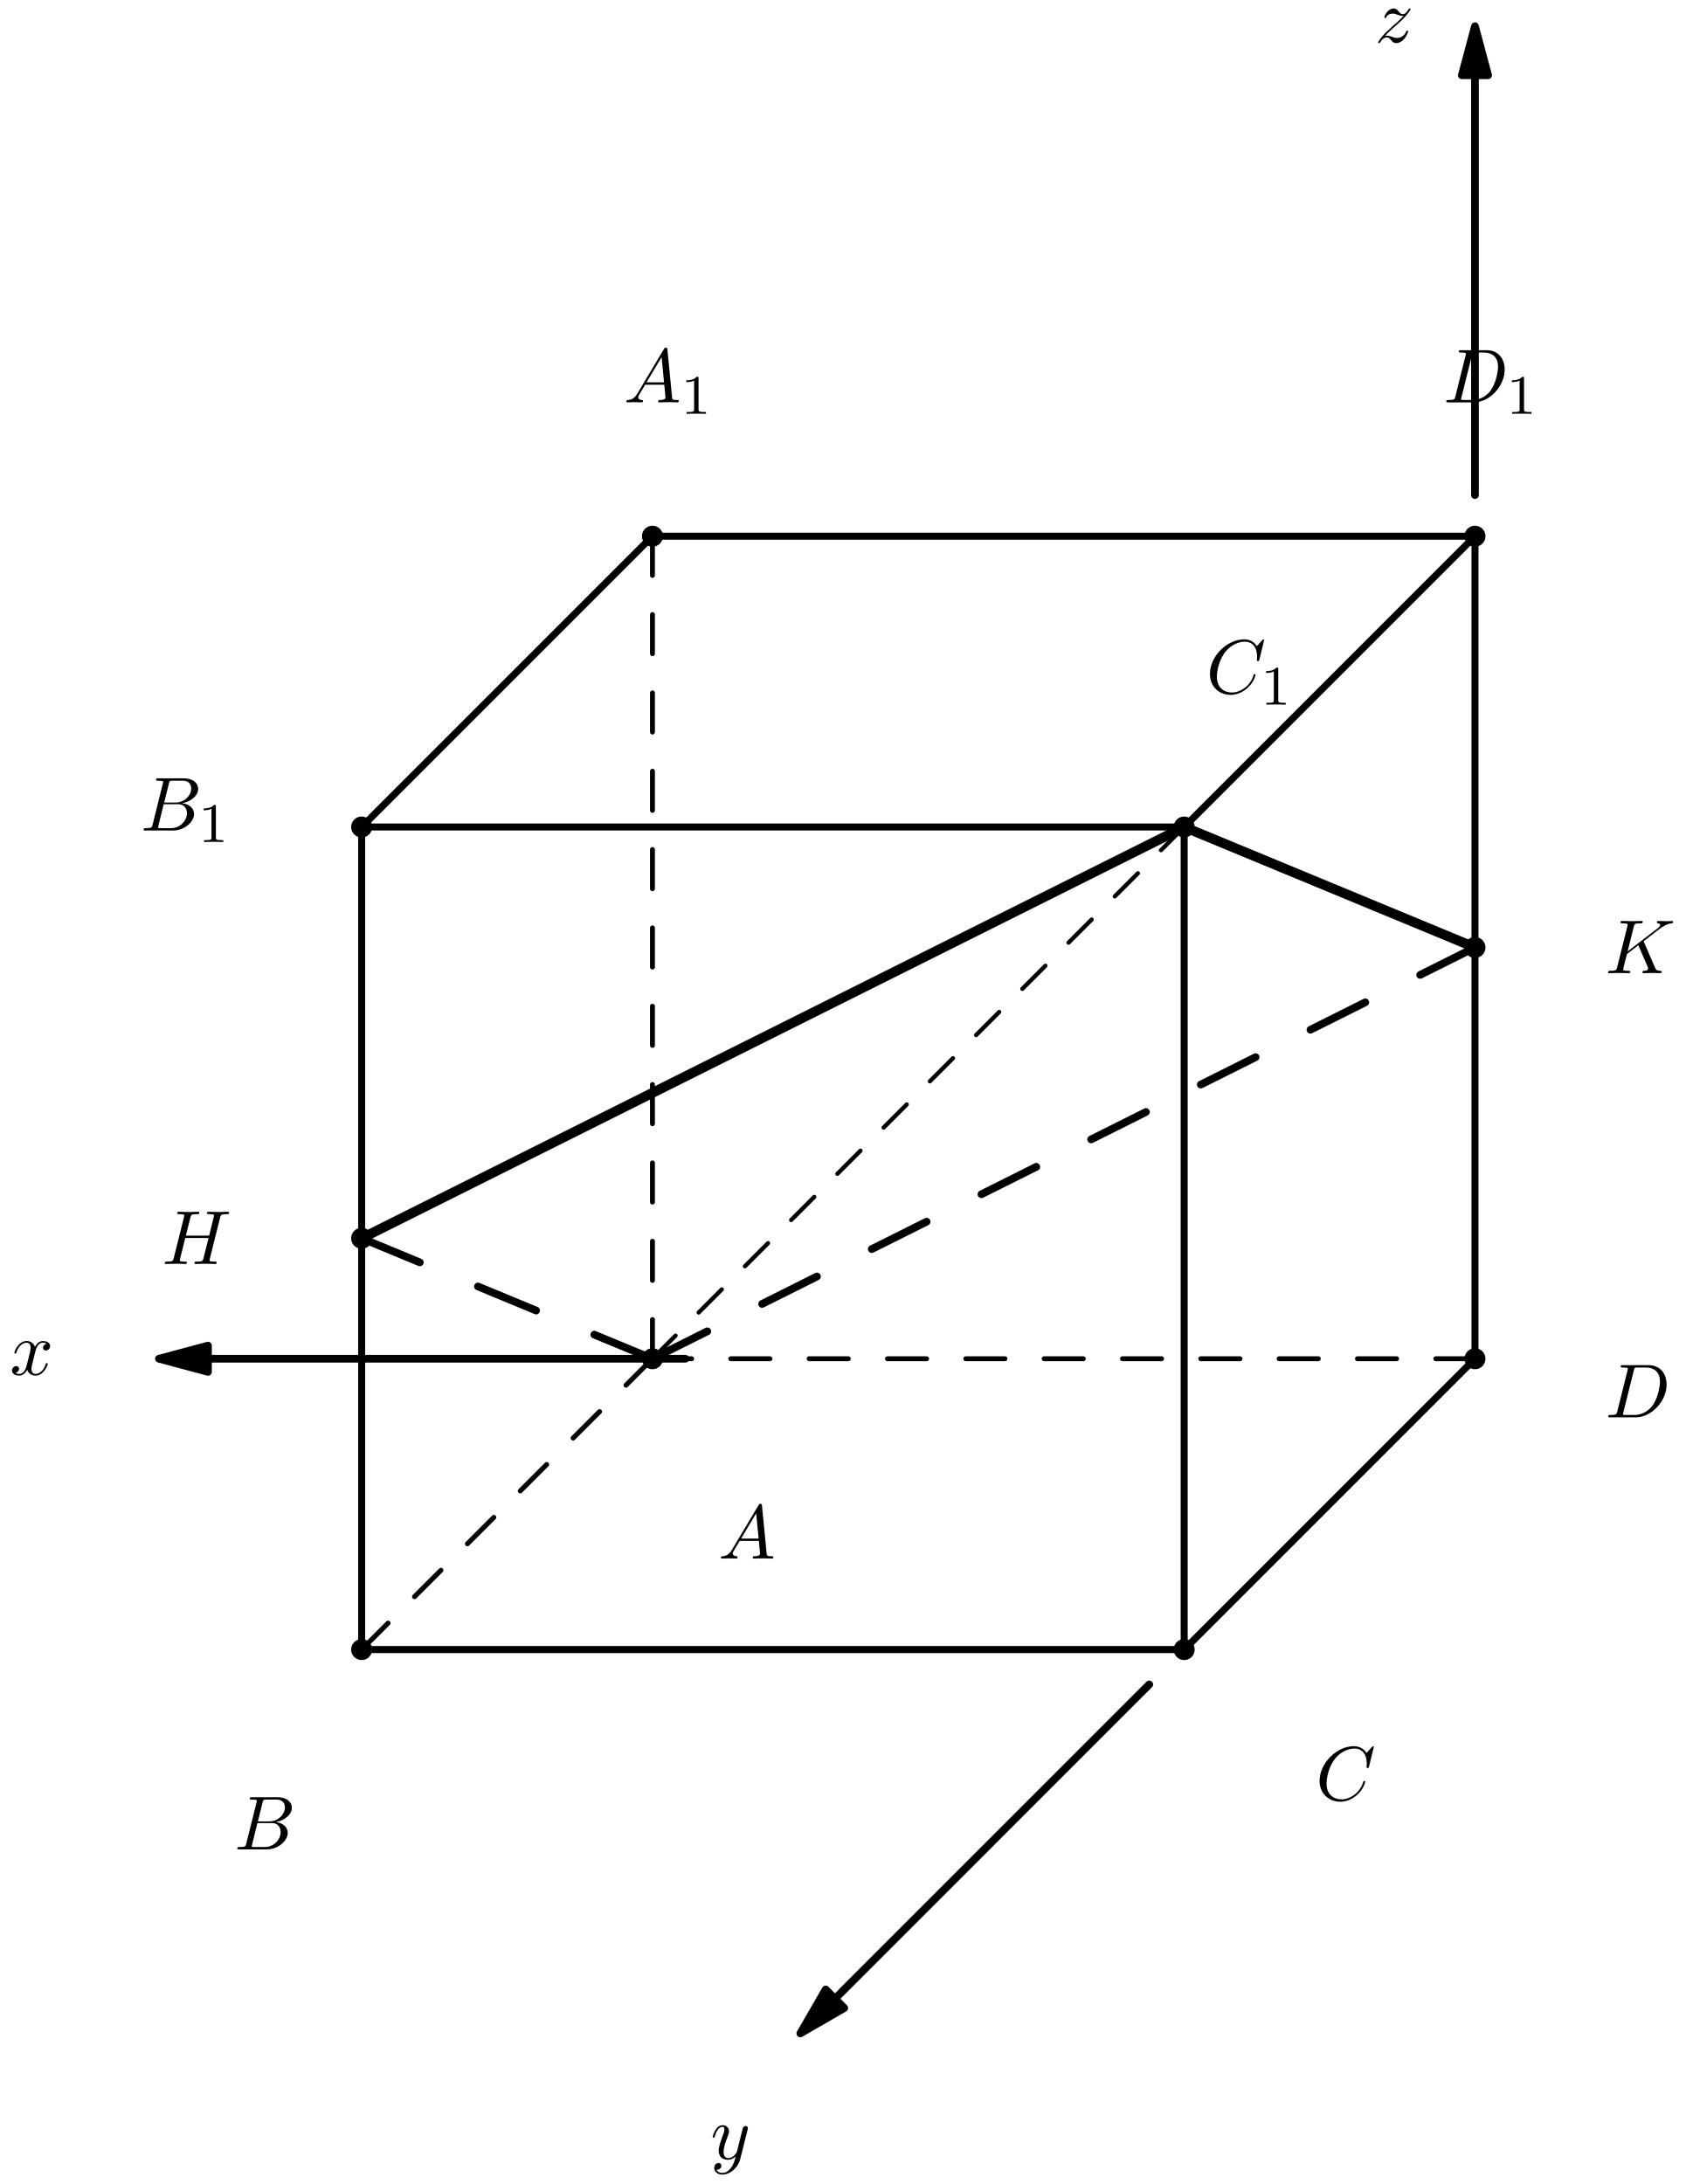
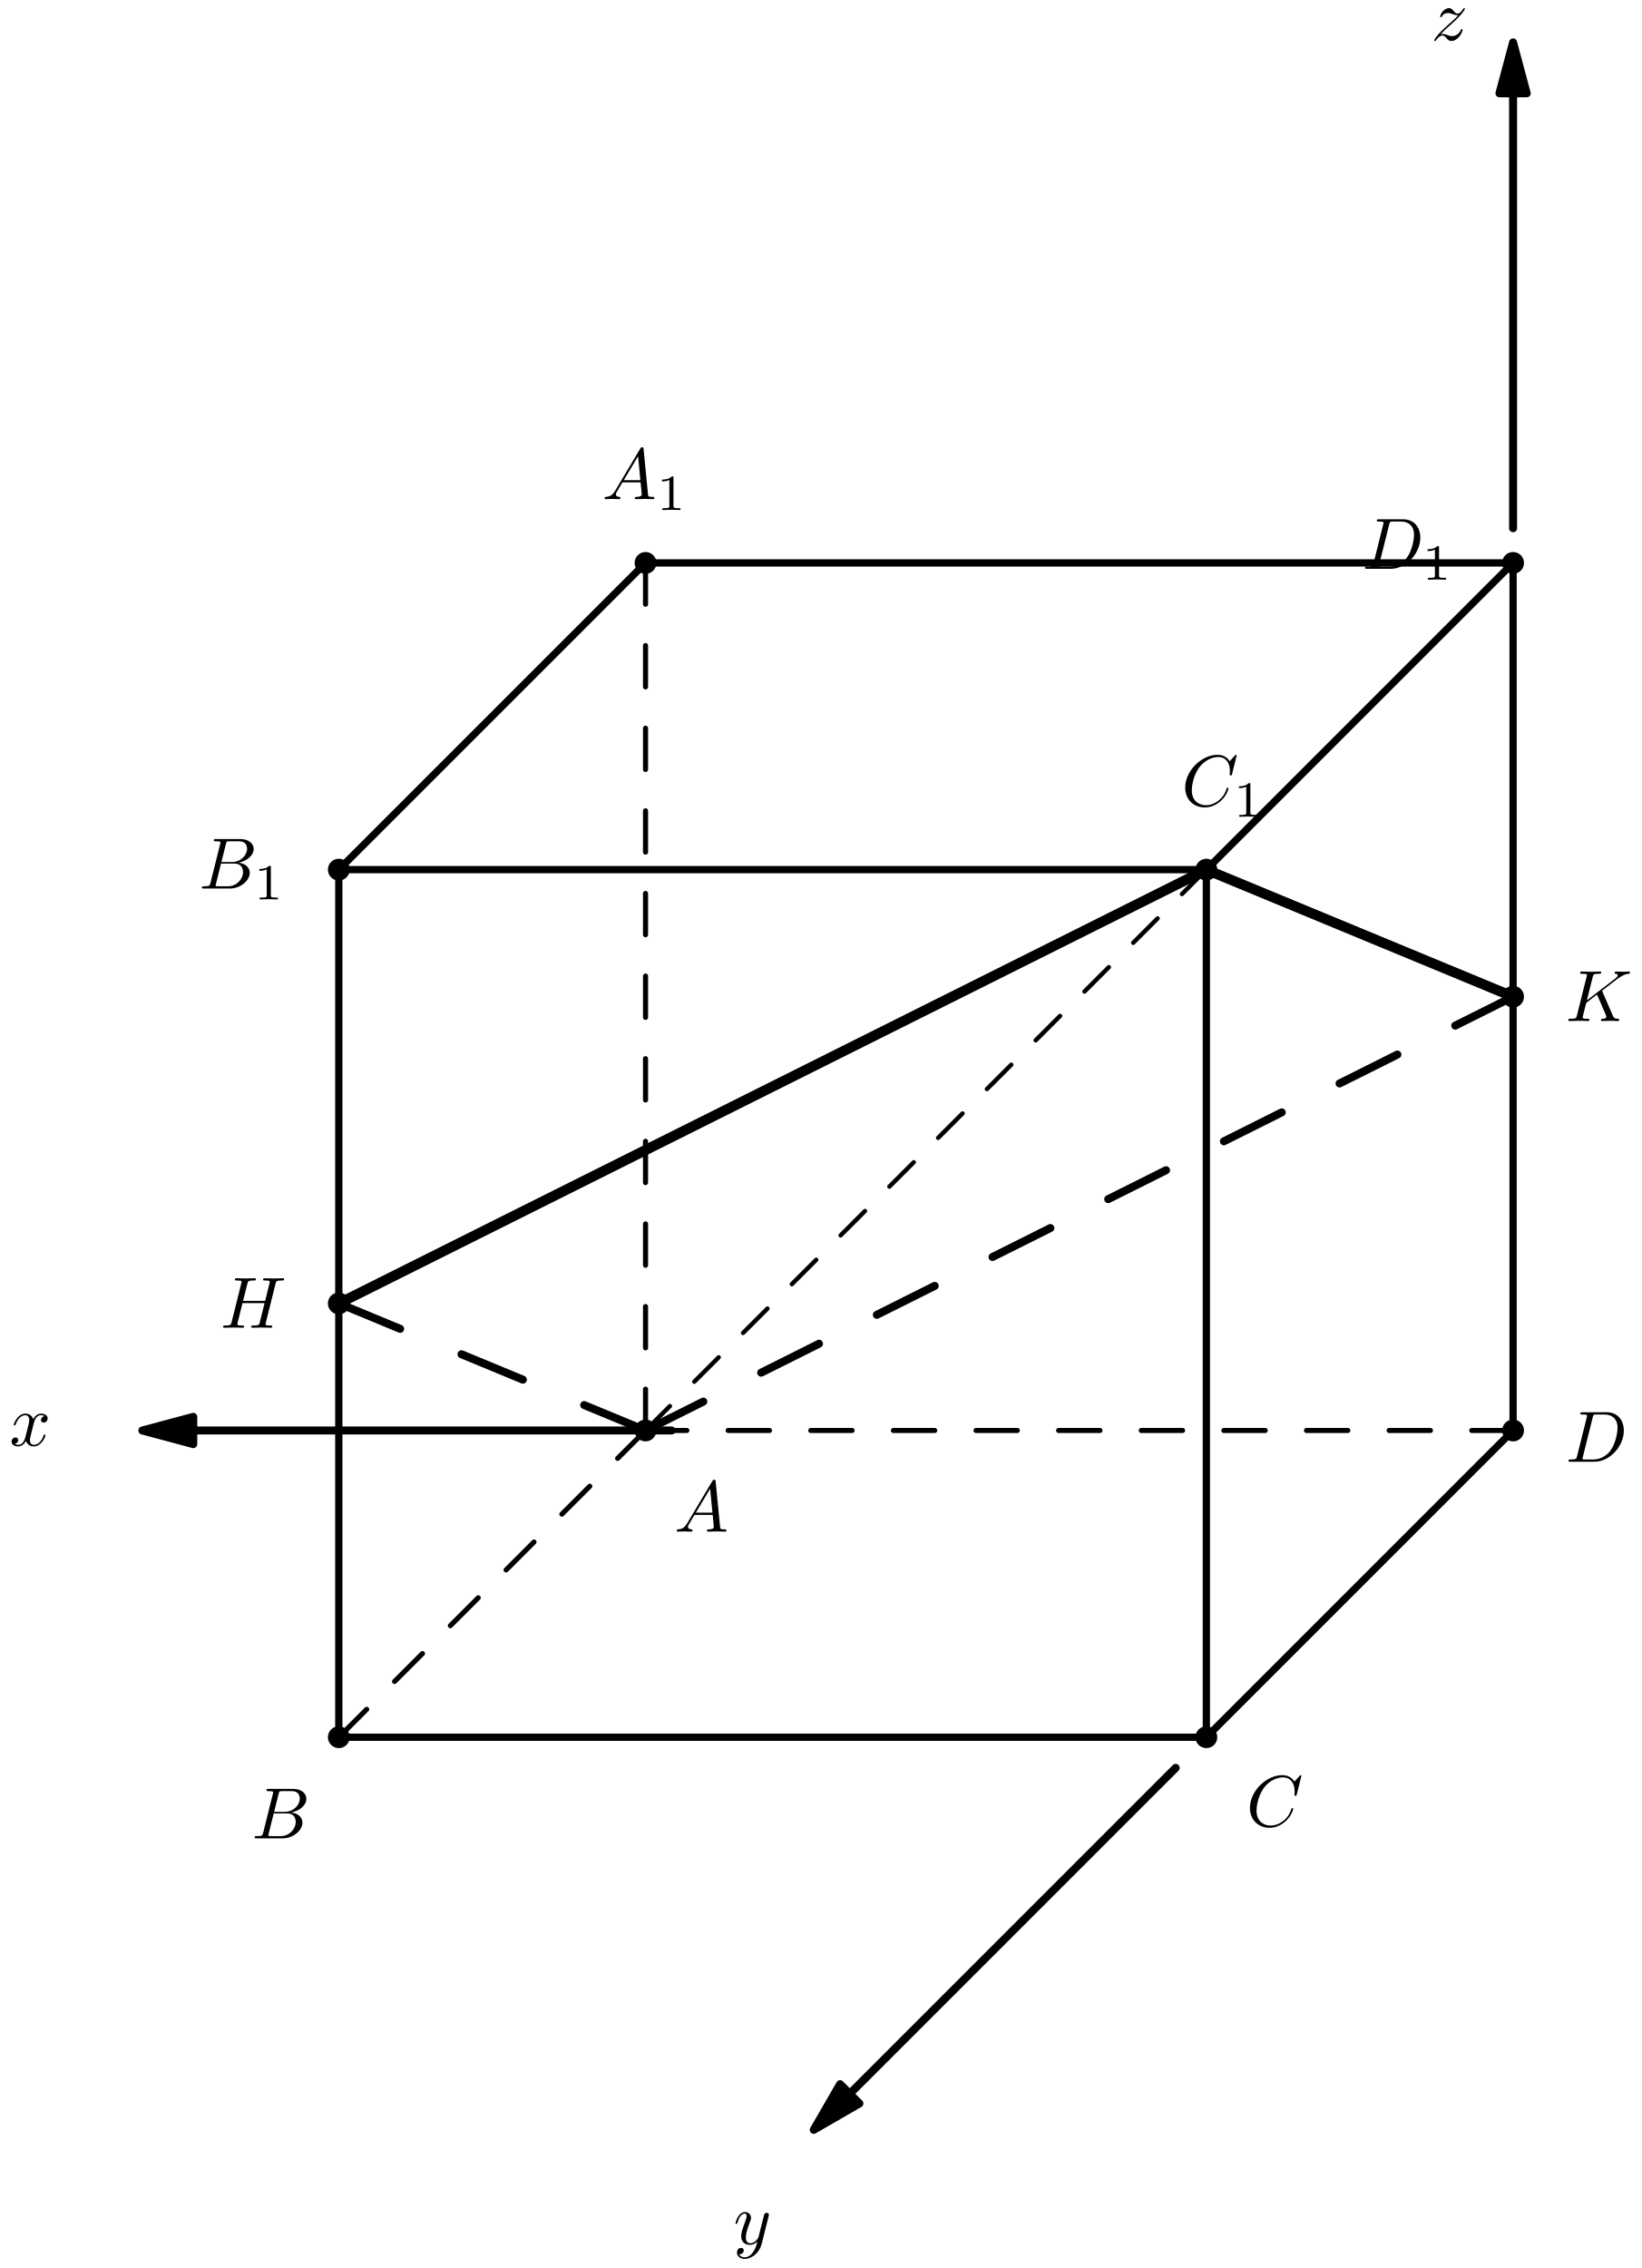
- <svg xmlns="http://www.w3.org/2000/svg" xmlns:xlink="http://www.w3.org/1999/xlink" version="1.1" width="240.615pt" height="311.811pt" viewBox="108.044 289.366 240.615 311.811">
+ <svg xmlns="http://www.w3.org/2000/svg" xmlns:xlink="http://www.w3.org/1999/xlink" version="1.1" width="225.711pt" height="311.811pt" viewBox="102.991 292.695 225.711 311.811">
  <defs>
-     <path id="g0-65" d="M1.953-1.255C1.516-.524 1.091-.371 .611-.338C.48-.327 .382-.327 .382-.12C.382-.055 .436 0 .524 0C.818 0 1.156-.033 1.462-.033C1.822-.033 2.204 0 2.553 0C2.618 0 2.76 0 2.76-.207C2.76-.327 2.662-.338 2.585-.338C2.335-.36 2.073-.447 2.073-.72C2.073-.851 2.138-.971 2.225-1.124L3.055-2.52H5.793C5.815-2.291 5.967-.807 5.967-.698C5.967-.371 5.4-.338 5.182-.338C5.029-.338 4.92-.338 4.92-.12C4.92 0 5.051 0 5.073 0C5.52 0 5.989-.033 6.436-.033C6.709-.033 7.396 0 7.669 0C7.735 0 7.865 0 7.865-.218C7.865-.338 7.756-.338 7.615-.338C6.938-.338 6.938-.415 6.905-.731L6.24-7.549C6.218-7.767 6.218-7.811 6.033-7.811C5.858-7.811 5.815-7.735 5.749-7.625L1.953-1.255ZM3.262-2.858L5.411-6.458L5.76-2.858H3.262Z" />
-     <path id="g0-66" d="M1.745-.851C1.636-.425 1.615-.338 .753-.338C.567-.338 .458-.338 .458-.12C.458 0 .556 0 .753 0H4.647C6.371 0 7.658-1.287 7.658-2.356C7.658-3.142 7.025-3.775 5.967-3.895C7.102-4.102 8.247-4.909 8.247-5.945C8.247-6.753 7.527-7.451 6.218-7.451H2.553C2.345-7.451 2.236-7.451 2.236-7.233C2.236-7.113 2.335-7.113 2.542-7.113C2.564-7.113 2.771-7.113 2.956-7.091C3.153-7.069 3.251-7.058 3.251-6.916C3.251-6.873 3.24-6.84 3.207-6.709L1.745-.851ZM3.393-3.993L4.069-6.698C4.167-7.08 4.189-7.113 4.658-7.113H6.065C7.025-7.113 7.255-6.469 7.255-5.989C7.255-5.029 6.316-3.993 4.985-3.993H3.393ZM2.902-.338C2.749-.338 2.727-.338 2.662-.349C2.553-.36 2.52-.371 2.52-.458C2.52-.491 2.52-.513 2.575-.709L3.327-3.753H5.389C6.436-3.753 6.644-2.945 6.644-2.476C6.644-1.396 5.673-.338 4.385-.338H2.902Z" />
-     <path id="g0-67" d="M8.291-7.582C8.291-7.615 8.269-7.691 8.171-7.691C8.138-7.691 8.127-7.68 8.007-7.56L7.244-6.72C7.145-6.873 6.644-7.691 5.433-7.691C3-7.691 .545-5.28 .545-2.749C.545-.949 1.833 .24 3.502 .24C4.451 .24 5.28-.196 5.858-.698C6.873-1.593 7.058-2.585 7.058-2.618C7.058-2.727 6.949-2.727 6.927-2.727C6.862-2.727 6.807-2.705 6.785-2.618C6.687-2.302 6.436-1.527 5.684-.895C4.931-.284 4.244-.098 3.676-.098C2.695-.098 1.538-.665 1.538-2.367C1.538-2.989 1.767-4.756 2.858-6.033C3.524-6.807 4.549-7.353 5.52-7.353C6.633-7.353 7.276-6.513 7.276-5.247C7.276-4.811 7.244-4.8 7.244-4.691S7.364-4.582 7.407-4.582C7.549-4.582 7.549-4.604 7.604-4.8L8.291-7.582Z" />
-     <path id="g0-68" d="M1.735-.851C1.625-.425 1.604-.338 .742-.338C.556-.338 .436-.338 .436-.131C.436 0 .535 0 .742 0H4.353C6.622 0 8.771-2.302 8.771-4.691C8.771-6.229 7.844-7.451 6.207-7.451H2.542C2.335-7.451 2.215-7.451 2.215-7.244C2.215-7.113 2.313-7.113 2.531-7.113C2.673-7.113 2.869-7.102 3-7.091C3.175-7.069 3.24-7.036 3.24-6.916C3.24-6.873 3.229-6.84 3.196-6.709L1.735-.851ZM4.091-6.698C4.189-7.08 4.211-7.113 4.68-7.113H5.847C6.916-7.113 7.822-6.535 7.822-5.095C7.822-4.56 7.604-2.771 6.676-1.571C6.36-1.167 5.498-.338 4.156-.338H2.924C2.771-.338 2.749-.338 2.684-.349C2.575-.36 2.542-.371 2.542-.458C2.542-.491 2.542-.513 2.596-.709L4.091-6.698Z" />
-     <path id="g0-72" d="M8.324-6.611C8.422-7.004 8.444-7.113 9.24-7.113C9.524-7.113 9.611-7.113 9.611-7.331C9.611-7.451 9.491-7.451 9.458-7.451C9.153-7.451 8.367-7.418 8.062-7.418C7.745-7.418 6.971-7.451 6.655-7.451C6.567-7.451 6.447-7.451 6.447-7.233C6.447-7.113 6.545-7.113 6.753-7.113C6.775-7.113 6.982-7.113 7.167-7.091C7.364-7.069 7.462-7.058 7.462-6.916C7.462-6.873 7.451-6.851 7.418-6.709L6.764-4.047H3.436L4.08-6.611C4.178-7.004 4.211-7.113 4.996-7.113C5.28-7.113 5.367-7.113 5.367-7.331C5.367-7.451 5.247-7.451 5.215-7.451C4.909-7.451 4.124-7.418 3.818-7.418C3.502-7.418 2.727-7.451 2.411-7.451C2.324-7.451 2.204-7.451 2.204-7.233C2.204-7.113 2.302-7.113 2.509-7.113C2.531-7.113 2.738-7.113 2.924-7.091C3.12-7.069 3.218-7.058 3.218-6.916C3.218-6.873 3.207-6.84 3.175-6.709L1.713-.851C1.604-.425 1.582-.338 .72-.338C.524-.338 .425-.338 .425-.12C.425 0 .556 0 .578 0C.884 0 1.658-.033 1.964-.033C2.193-.033 2.433-.022 2.662-.022C2.902-.022 3.142 0 3.371 0C3.458 0 3.589 0 3.589-.218C3.589-.338 3.491-.338 3.284-.338C2.88-.338 2.575-.338 2.575-.535C2.575-.6 2.596-.655 2.607-.72L3.349-3.709H6.676C6.218-1.898 5.967-.862 5.924-.698C5.815-.349 5.607-.338 4.931-.338C4.767-.338 4.669-.338 4.669-.12C4.669 0 4.8 0 4.822 0C5.127 0 5.902-.033 6.207-.033C6.436-.033 6.676-.022 6.905-.022C7.145-.022 7.385 0 7.615 0C7.702 0 7.833 0 7.833-.218C7.833-.338 7.735-.338 7.527-.338C7.124-.338 6.818-.338 6.818-.535C6.818-.6 6.84-.655 6.851-.72L8.324-6.611Z" />
-     <path id="g0-75" d="M5.553-4.407C5.542-4.44 5.498-4.527 5.498-4.56C5.498-4.571 5.695-4.724 5.815-4.811L7.724-6.284C8.749-7.036 9.175-7.08 9.502-7.113C9.589-7.124 9.698-7.135 9.698-7.331C9.698-7.375 9.665-7.451 9.578-7.451C9.338-7.451 9.065-7.418 8.804-7.418C8.411-7.418 7.985-7.451 7.593-7.451C7.516-7.451 7.385-7.451 7.385-7.233C7.385-7.156 7.44-7.124 7.516-7.113C7.756-7.091 7.855-7.036 7.855-6.884C7.855-6.687 7.527-6.436 7.462-6.382L3.207-3.109L4.08-6.611C4.178-7.004 4.2-7.113 4.996-7.113C5.269-7.113 5.367-7.113 5.367-7.331C5.367-7.429 5.28-7.451 5.215-7.451C4.909-7.451 4.124-7.418 3.818-7.418C3.502-7.418 2.727-7.451 2.411-7.451C2.335-7.451 2.193-7.451 2.193-7.244C2.193-7.113 2.291-7.113 2.509-7.113C2.651-7.113 2.847-7.102 2.978-7.091C3.153-7.069 3.218-7.036 3.218-6.916C3.218-6.873 3.207-6.84 3.175-6.709L1.713-.851C1.604-.425 1.582-.338 .72-.338C.535-.338 .415-.338 .415-.131C.415 0 .545 0 .578 0C.884 0 1.658-.033 1.964-.033C2.193-.033 2.433-.022 2.662-.022C2.902-.022 3.142 0 3.371 0C3.447 0 3.589 0 3.589-.218C3.589-.338 3.491-.338 3.284-.338C2.88-.338 2.575-.338 2.575-.535C2.575-.611 2.64-.851 2.673-1.015C2.825-1.582 2.967-2.16 3.109-2.727L4.735-3.993L6-1.058C6.131-.764 6.131-.742 6.131-.676C6.131-.349 5.662-.338 5.564-.338C5.444-.338 5.324-.338 5.324-.12C5.324 0 5.455 0 5.476 0C5.913 0 6.371-.033 6.807-.033C7.047-.033 7.636 0 7.876 0C7.931 0 8.073 0 8.073-.218C8.073-.338 7.953-.338 7.855-.338C7.407-.349 7.265-.447 7.102-.829L5.553-4.407Z" />
-     <path id="g0-120" d="M3.644-3.295C3.709-3.578 3.96-4.582 4.724-4.582C4.778-4.582 5.04-4.582 5.269-4.44C4.964-4.385 4.745-4.113 4.745-3.851C4.745-3.676 4.865-3.469 5.16-3.469C5.4-3.469 5.749-3.665 5.749-4.102C5.749-4.669 5.105-4.822 4.735-4.822C4.102-4.822 3.72-4.244 3.589-3.993C3.316-4.713 2.727-4.822 2.411-4.822C1.276-4.822 .655-3.415 .655-3.142C.655-3.033 .764-3.033 .785-3.033C.873-3.033 .905-3.055 .927-3.153C1.298-4.309 2.018-4.582 2.389-4.582C2.596-4.582 2.978-4.484 2.978-3.851C2.978-3.513 2.793-2.782 2.389-1.255C2.215-.578 1.833-.12 1.353-.12C1.287-.12 1.036-.12 .807-.262C1.08-.316 1.32-.545 1.32-.851C1.32-1.145 1.08-1.233 .916-1.233C.589-1.233 .316-.949 .316-.6C.316-.098 .862 .12 1.342 .12C2.062 .12 2.455-.644 2.487-.709C2.618-.305 3.011 .12 3.665 .12C4.789 .12 5.411-1.287 5.411-1.56C5.411-1.669 5.313-1.669 5.28-1.669C5.182-1.669 5.16-1.625 5.138-1.549C4.778-.382 4.036-.12 3.687-.12C3.262-.12 3.087-.469 3.087-.84C3.087-1.08 3.153-1.32 3.273-1.8L3.644-3.295Z" />
-     <path id="g0-121" d="M5.302-4.156C5.345-4.309 5.345-4.331 5.345-4.407C5.345-4.604 5.193-4.702 5.029-4.702C4.92-4.702 4.745-4.636 4.647-4.473C4.625-4.418 4.538-4.08 4.495-3.884C4.418-3.6 4.342-3.305 4.276-3.011L3.785-1.047C3.742-.884 3.273-.12 2.553-.12C1.996-.12 1.876-.6 1.876-1.004C1.876-1.505 2.062-2.182 2.433-3.142C2.607-3.589 2.651-3.709 2.651-3.927C2.651-4.418 2.302-4.822 1.756-4.822C.72-4.822 .316-3.24 .316-3.142C.316-3.033 .425-3.033 .447-3.033C.556-3.033 .567-3.055 .622-3.229C.916-4.255 1.353-4.582 1.724-4.582C1.811-4.582 1.996-4.582 1.996-4.233C1.996-3.96 1.887-3.676 1.811-3.469C1.375-2.313 1.178-1.691 1.178-1.178C1.178-.207 1.865 .12 2.509 .12C2.935 .12 3.305-.065 3.611-.371C3.469 .196 3.338 .731 2.902 1.309C2.618 1.68 2.204 1.996 1.702 1.996C1.549 1.996 1.058 1.964 .873 1.538C1.047 1.538 1.189 1.538 1.342 1.407C1.451 1.309 1.56 1.167 1.56 .96C1.56 .622 1.265 .578 1.156 .578C.905 .578 .545 .753 .545 1.287C.545 1.833 1.025 2.236 1.702 2.236C2.825 2.236 3.949 1.244 4.255 .011L5.302-4.156Z" />
-     <path id="g0-122" d="M1.451-.905C2.04-1.538 2.356-1.811 2.749-2.149C2.749-2.16 3.425-2.738 3.818-3.131C4.855-4.145 5.095-4.669 5.095-4.713C5.095-4.822 4.996-4.822 4.975-4.822C4.898-4.822 4.865-4.8 4.811-4.702C4.484-4.178 4.255-4.004 3.993-4.004S3.6-4.167 3.436-4.353C3.229-4.604 3.044-4.822 2.684-4.822C1.865-4.822 1.364-3.807 1.364-3.578C1.364-3.524 1.396-3.458 1.495-3.458S1.615-3.513 1.636-3.578C1.844-4.08 2.476-4.091 2.564-4.091C2.793-4.091 3-4.015 3.251-3.927C3.687-3.764 3.807-3.764 4.091-3.764C3.698-3.295 2.782-2.509 2.575-2.335L1.593-1.418C.851-.687 .469-.065 .469 .011C.469 .12 .578 .12 .6 .12C.687 .12 .709 .098 .775-.022C1.025-.404 1.353-.698 1.702-.698C1.953-.698 2.062-.6 2.335-.284C2.52-.055 2.716 .12 3.033 .12C4.113 .12 4.745-1.265 4.745-1.56C4.745-1.615 4.702-1.669 4.615-1.669C4.516-1.669 4.495-1.604 4.462-1.527C4.211-.818 3.513-.611 3.153-.611C2.935-.611 2.738-.676 2.509-.753C2.138-.895 1.975-.938 1.745-.938C1.724-.938 1.549-.938 1.451-.905Z" />
-     <path id="g1-49" d="M2.503-5.077C2.503-5.292 2.487-5.3 2.271-5.3C1.945-4.981 1.522-4.79 .765-4.79V-4.527C.98-4.527 1.411-4.527 1.873-4.742V-.654C1.873-.359 1.849-.263 1.092-.263H.813V0C1.14-.024 1.825-.024 2.184-.024S3.236-.024 3.563 0V-.263H3.284C2.527-.263 2.503-.359 2.503-.654V-5.077Z" />
+     <path id="g0-65" d="M1.783-1.146C1.385-.478 .996-.339 .558-.309C.438-.299 .349-.299 .349-.11C.349-.05 .399 0 .478 0C.747 0 1.056-.03 1.335-.03C1.664-.03 2.012 0 2.331 0C2.391 0 2.521 0 2.521-.189C2.521-.299 2.431-.309 2.361-.309C2.132-.329 1.893-.408 1.893-.658C1.893-.777 1.953-.887 2.032-1.026L2.79-2.301H5.29C5.31-2.092 5.45-.737 5.45-.638C5.45-.339 4.932-.309 4.732-.309C4.593-.309 4.493-.309 4.493-.11C4.493 0 4.613 0 4.633 0C5.041 0 5.469-.03 5.878-.03C6.127-.03 6.755 0 7.004 0C7.064 0 7.183 0 7.183-.199C7.183-.309 7.083-.309 6.954-.309C6.336-.309 6.336-.379 6.306-.667L5.699-6.894C5.679-7.093 5.679-7.133 5.509-7.133C5.35-7.133 5.31-7.064 5.25-6.964L1.783-1.146ZM2.979-2.61L4.941-5.898L5.26-2.61H2.979Z" />
+     <path id="g0-66" d="M1.594-.777C1.494-.389 1.474-.309 .687-.309C.518-.309 .418-.309 .418-.11C.418 0 .508 0 .687 0H4.244C5.818 0 6.994-1.176 6.994-2.152C6.994-2.869 6.416-3.447 5.45-3.557C6.486-3.746 7.532-4.483 7.532-5.43C7.532-6.167 6.874-6.804 5.679-6.804H2.331C2.142-6.804 2.042-6.804 2.042-6.605C2.042-6.496 2.132-6.496 2.321-6.496C2.341-6.496 2.531-6.496 2.7-6.476C2.879-6.456 2.969-6.446 2.969-6.316C2.969-6.276 2.959-6.247 2.929-6.127L1.594-.777ZM3.098-3.646L3.716-6.117C3.806-6.466 3.826-6.496 4.254-6.496H5.539C6.416-6.496 6.625-5.908 6.625-5.469C6.625-4.593 5.768-3.646 4.553-3.646H3.098ZM2.65-.309C2.511-.309 2.491-.309 2.431-.319C2.331-.329 2.301-.339 2.301-.418C2.301-.448 2.301-.468 2.351-.648L3.039-3.427H4.922C5.878-3.427 6.067-2.69 6.067-2.262C6.067-1.275 5.181-.309 4.005-.309H2.65Z" />
+     <path id="g0-67" d="M7.572-6.924C7.572-6.954 7.552-7.024 7.462-7.024C7.432-7.024 7.422-7.014 7.313-6.904L6.615-6.137C6.526-6.276 6.067-7.024 4.961-7.024C2.74-7.024 .498-4.822 .498-2.511C.498-.867 1.674 .219 3.198 .219C4.065 .219 4.822-.179 5.35-.638C6.276-1.455 6.446-2.361 6.446-2.391C6.446-2.491 6.346-2.491 6.326-2.491C6.267-2.491 6.217-2.471 6.197-2.391C6.107-2.102 5.878-1.395 5.191-.817C4.503-.259 3.875-.09 3.357-.09C2.461-.09 1.405-.608 1.405-2.162C1.405-2.73 1.614-4.344 2.61-5.509C3.218-6.217 4.154-6.715 5.041-6.715C6.057-6.715 6.645-5.948 6.645-4.792C6.645-4.394 6.615-4.384 6.615-4.284S6.725-4.184 6.765-4.184C6.894-4.184 6.894-4.204 6.944-4.384L7.572-6.924Z" />
+     <path id="g0-68" d="M1.584-.777C1.484-.389 1.465-.309 .677-.309C.508-.309 .399-.309 .399-.12C.399 0 .488 0 .677 0H3.975C6.047 0 8.01-2.102 8.01-4.284C8.01-5.689 7.163-6.804 5.669-6.804H2.321C2.132-6.804 2.022-6.804 2.022-6.615C2.022-6.496 2.112-6.496 2.311-6.496C2.441-6.496 2.62-6.486 2.74-6.476C2.899-6.456 2.959-6.426 2.959-6.316C2.959-6.276 2.949-6.247 2.919-6.127L1.584-.777ZM3.736-6.117C3.826-6.466 3.846-6.496 4.274-6.496H5.34C6.316-6.496 7.143-5.968 7.143-4.653C7.143-4.164 6.944-2.531 6.097-1.435C5.808-1.066 5.021-.309 3.796-.309H2.67C2.531-.309 2.511-.309 2.451-.319C2.351-.329 2.321-.339 2.321-.418C2.321-.448 2.321-.468 2.371-.648L3.736-6.117Z" />
+     <path id="g0-72" d="M7.601-6.037C7.691-6.396 7.711-6.496 8.438-6.496C8.697-6.496 8.777-6.496 8.777-6.695C8.777-6.804 8.667-6.804 8.638-6.804C8.359-6.804 7.641-6.775 7.362-6.775C7.073-6.775 6.366-6.804 6.077-6.804C5.998-6.804 5.888-6.804 5.888-6.605C5.888-6.496 5.978-6.496 6.167-6.496C6.187-6.496 6.376-6.496 6.545-6.476C6.725-6.456 6.814-6.446 6.814-6.316C6.814-6.276 6.804-6.257 6.775-6.127L6.177-3.696H3.138L3.726-6.037C3.816-6.396 3.846-6.496 4.563-6.496C4.822-6.496 4.902-6.496 4.902-6.695C4.902-6.804 4.792-6.804 4.762-6.804C4.483-6.804 3.766-6.775 3.487-6.775C3.198-6.775 2.491-6.804 2.202-6.804C2.122-6.804 2.012-6.804 2.012-6.605C2.012-6.496 2.102-6.496 2.291-6.496C2.311-6.496 2.501-6.496 2.67-6.476C2.849-6.456 2.939-6.446 2.939-6.316C2.939-6.276 2.929-6.247 2.899-6.127L1.564-.777C1.465-.389 1.445-.309 .658-.309C.478-.309 .389-.309 .389-.11C.389 0 .508 0 .528 0C.807 0 1.514-.03 1.793-.03C2.002-.03 2.222-.02 2.431-.02C2.65-.02 2.869 0 3.078 0C3.158 0 3.278 0 3.278-.199C3.278-.309 3.188-.309 2.999-.309C2.63-.309 2.351-.309 2.351-.488C2.351-.548 2.371-.598 2.381-.658L3.059-3.387H6.097C5.679-1.733 5.45-.787 5.41-.638C5.31-.319 5.121-.309 4.503-.309C4.354-.309 4.264-.309 4.264-.11C4.264 0 4.384 0 4.403 0C4.682 0 5.39-.03 5.669-.03C5.878-.03 6.097-.02 6.306-.02C6.526-.02 6.745 0 6.954 0C7.034 0 7.153 0 7.153-.199C7.153-.309 7.064-.309 6.874-.309C6.506-.309 6.227-.309 6.227-.488C6.227-.548 6.247-.598 6.257-.658L7.601-6.037Z" />
+     <path id="g0-75" d="M5.071-4.025C5.061-4.055 5.021-4.134 5.021-4.164C5.021-4.174 5.2-4.314 5.31-4.394L7.054-5.738C7.99-6.426 8.379-6.466 8.677-6.496C8.757-6.506 8.857-6.516 8.857-6.695C8.857-6.735 8.827-6.804 8.747-6.804C8.528-6.804 8.279-6.775 8.04-6.775C7.681-6.775 7.293-6.804 6.934-6.804C6.864-6.804 6.745-6.804 6.745-6.605C6.745-6.535 6.795-6.506 6.864-6.496C7.083-6.476 7.173-6.426 7.173-6.286C7.173-6.107 6.874-5.878 6.814-5.828L2.929-2.839L3.726-6.037C3.816-6.396 3.836-6.496 4.563-6.496C4.812-6.496 4.902-6.496 4.902-6.695C4.902-6.785 4.822-6.804 4.762-6.804C4.483-6.804 3.766-6.775 3.487-6.775C3.198-6.775 2.491-6.804 2.202-6.804C2.132-6.804 2.002-6.804 2.002-6.615C2.002-6.496 2.092-6.496 2.291-6.496C2.421-6.496 2.6-6.486 2.72-6.476C2.879-6.456 2.939-6.426 2.939-6.316C2.939-6.276 2.929-6.247 2.899-6.127L1.564-.777C1.465-.389 1.445-.309 .658-.309C.488-.309 .379-.309 .379-.12C.379 0 .498 0 .528 0C.807 0 1.514-.03 1.793-.03C2.002-.03 2.222-.02 2.431-.02C2.65-.02 2.869 0 3.078 0C3.148 0 3.278 0 3.278-.199C3.278-.309 3.188-.309 2.999-.309C2.63-.309 2.351-.309 2.351-.488C2.351-.558 2.411-.777 2.441-.927C2.58-1.445 2.71-1.973 2.839-2.491L4.324-3.646L5.479-.966C5.599-.697 5.599-.677 5.599-.618C5.599-.319 5.171-.309 5.081-.309C4.971-.309 4.862-.309 4.862-.11C4.862 0 4.981 0 5.001 0C5.4 0 5.818-.03 6.217-.03C6.436-.03 6.974 0 7.193 0C7.243 0 7.372 0 7.372-.199C7.372-.309 7.263-.309 7.173-.309C6.765-.319 6.635-.408 6.486-.757L5.071-4.025Z" />
+     <path id="g0-120" d="M3.328-3.009C3.387-3.268 3.616-4.184 4.314-4.184C4.364-4.184 4.603-4.184 4.812-4.055C4.533-4.005 4.334-3.756 4.334-3.517C4.334-3.357 4.443-3.168 4.712-3.168C4.932-3.168 5.25-3.347 5.25-3.746C5.25-4.264 4.663-4.403 4.324-4.403C3.746-4.403 3.397-3.875 3.278-3.646C3.029-4.304 2.491-4.403 2.202-4.403C1.166-4.403 .598-3.118 .598-2.869C.598-2.77 .697-2.77 .717-2.77C.797-2.77 .827-2.79 .847-2.879C1.186-3.935 1.843-4.184 2.182-4.184C2.371-4.184 2.72-4.095 2.72-3.517C2.72-3.208 2.55-2.54 2.182-1.146C2.022-.528 1.674-.11 1.235-.11C1.176-.11 .946-.11 .737-.239C.986-.289 1.205-.498 1.205-.777C1.205-1.046 .986-1.126 .837-1.126C.538-1.126 .289-.867 .289-.548C.289-.09 .787 .11 1.225 .11C1.883 .11 2.242-.588 2.271-.648C2.391-.279 2.75 .11 3.347 .11C4.374 .11 4.941-1.176 4.941-1.425C4.941-1.524 4.852-1.524 4.822-1.524C4.732-1.524 4.712-1.484 4.692-1.415C4.364-.349 3.686-.11 3.367-.11C2.979-.11 2.819-.428 2.819-.767C2.819-.986 2.879-1.205 2.989-1.644L3.328-3.009Z" />
+     <path id="g0-121" d="M4.842-3.796C4.882-3.935 4.882-3.955 4.882-4.025C4.882-4.204 4.742-4.294 4.593-4.294C4.493-4.294 4.334-4.234 4.244-4.085C4.224-4.035 4.144-3.726 4.105-3.547C4.035-3.288 3.965-3.019 3.905-2.75L3.457-.956C3.417-.807 2.989-.11 2.331-.11C1.823-.11 1.714-.548 1.714-.917C1.714-1.375 1.883-1.993 2.222-2.869C2.381-3.278 2.421-3.387 2.421-3.587C2.421-4.035 2.102-4.403 1.604-4.403C.658-4.403 .289-2.959 .289-2.869C.289-2.77 .389-2.77 .408-2.77C.508-2.77 .518-2.79 .568-2.949C.837-3.885 1.235-4.184 1.574-4.184C1.654-4.184 1.823-4.184 1.823-3.866C1.823-3.616 1.724-3.357 1.654-3.168C1.255-2.112 1.076-1.544 1.076-1.076C1.076-.189 1.704 .11 2.291 .11C2.68 .11 3.019-.06 3.298-.339C3.168 .179 3.049 .667 2.65 1.196C2.391 1.534 2.012 1.823 1.554 1.823C1.415 1.823 .966 1.793 .797 1.405C.956 1.405 1.086 1.405 1.225 1.285C1.325 1.196 1.425 1.066 1.425 .877C1.425 .568 1.156 .528 1.056 .528C.827 .528 .498 .687 .498 1.176C.498 1.674 .936 2.042 1.554 2.042C2.58 2.042 3.606 1.136 3.885 .01L4.842-3.796Z" />
+     <path id="g0-122" d="M1.325-.827C1.863-1.405 2.152-1.654 2.511-1.963C2.511-1.973 3.128-2.501 3.487-2.859C4.433-3.786 4.653-4.264 4.653-4.304C4.653-4.403 4.563-4.403 4.543-4.403C4.473-4.403 4.443-4.384 4.394-4.294C4.095-3.816 3.885-3.656 3.646-3.656S3.288-3.806 3.138-3.975C2.949-4.204 2.78-4.403 2.451-4.403C1.704-4.403 1.245-3.477 1.245-3.268C1.245-3.218 1.275-3.158 1.365-3.158S1.474-3.208 1.494-3.268C1.684-3.726 2.262-3.736 2.341-3.736C2.55-3.736 2.74-3.666 2.969-3.587C3.367-3.437 3.477-3.437 3.736-3.437C3.377-3.009 2.54-2.291 2.351-2.132L1.455-1.295C.777-.628 .428-.06 .428 .01C.428 .11 .528 .11 .548 .11C.628 .11 .648 .09 .707-.02C.936-.369 1.235-.638 1.554-.638C1.783-.638 1.883-.548 2.132-.259C2.301-.05 2.481 .11 2.77 .11C3.756 .11 4.334-1.156 4.334-1.425C4.334-1.474 4.294-1.524 4.214-1.524C4.125-1.524 4.105-1.465 4.075-1.395C3.846-.747 3.208-.558 2.879-.558C2.68-.558 2.501-.618 2.291-.687C1.953-.817 1.803-.857 1.594-.857C1.574-.857 1.415-.857 1.325-.827Z" />
+     <path id="g1-49" d="M2.336-4.435C2.336-4.624 2.322-4.631 2.127-4.631C1.681-4.191 1.046-4.184 .76-4.184V-3.933C.928-3.933 1.388-3.933 1.771-4.129V-.572C1.771-.342 1.771-.251 1.074-.251H.809V0C.934-.007 1.792-.028 2.05-.028C2.267-.028 3.145-.007 3.299 0V-.251H3.034C2.336-.251 2.336-.342 2.336-.572V-4.435Z" />
  </defs>
  <g id="page1">
-     <g transform="translate(108.044 289.366)scale(.996264)">
-       <path d="M93.503 194.716L51.828 236.391" fill="none" stroke="#000000" stroke-dasharray="5.358,5.358" stroke-linecap="round" stroke-linejoin="round" stroke-miterlimit="10.037" stroke-width="0.703" />
+     <g transform="translate(102.991 292.695)scale(.996264)">
+       <path d="M89.084 197.404L46.756 239.732" fill="none" stroke="#000000" stroke-dasharray="5.442,5.442" stroke-linecap="round" stroke-linejoin="round" stroke-miterlimit="10.037" stroke-width="0.703" />
    </g>
-     <g transform="translate(108.044 289.366)scale(.996264)">
-       <path d="M93.503 194.716H211.378" fill="none" stroke="#000000" stroke-dasharray="5.613,5.613" stroke-linecap="round" stroke-linejoin="round" stroke-miterlimit="10.037" stroke-width="0.703" />
+     <g transform="translate(102.991 292.695)scale(.996264)">
+       <path d="M89.084 197.404H208.807" fill="none" stroke="#000000" stroke-dasharray="5.701,5.701" stroke-linecap="round" stroke-linejoin="round" stroke-miterlimit="10.037" stroke-width="0.703" />
    </g>
-     <g transform="translate(108.044 289.366)scale(.996264)">
-       <path d="M93.503 194.716V76.841" fill="none" stroke="#000000" stroke-dasharray="5.613,5.613" stroke-linecap="round" stroke-linejoin="round" stroke-miterlimit="10.037" stroke-width="0.703" />
+     <g transform="translate(102.991 292.695)scale(.996264)">
+       <path d="M89.084 197.404V77.682" fill="none" stroke="#000000" stroke-dasharray="5.701,5.701" stroke-linecap="round" stroke-linejoin="round" stroke-miterlimit="10.037" stroke-width="0.703" />
    </g>
-     <g transform="translate(108.044 289.366)scale(.996264)">
-       <path d="M93.503 76.841L51.828 118.516" fill="none" stroke="#000000" stroke-linecap="round" stroke-linejoin="round" stroke-miterlimit="10.037" stroke-width="1.004" />
+     <g transform="translate(102.991 292.695)scale(.996264)">
+       <path d="M89.084 77.682L46.756 120.01" fill="none" stroke="#000000" stroke-linecap="round" stroke-linejoin="round" stroke-miterlimit="10.037" stroke-width="1.004" />
    </g>
-     <g transform="translate(108.044 289.366)scale(.996264)">
-       <path d="M51.828 118.516H169.703" fill="none" stroke="#000000" stroke-linecap="round" stroke-linejoin="round" stroke-miterlimit="10.037" stroke-width="1.004" />
+     <g transform="translate(102.991 292.695)scale(.996264)">
+       <path d="M46.756 120.01H166.478" fill="none" stroke="#000000" stroke-linecap="round" stroke-linejoin="round" stroke-miterlimit="10.037" stroke-width="1.004" />
    </g>
-     <g transform="translate(108.044 289.366)scale(.996264)">
-       <path d="M169.703 118.516L211.378 76.841" fill="none" stroke="#000000" stroke-linecap="round" stroke-linejoin="round" stroke-miterlimit="10.037" stroke-width="1.004" />
+     <g transform="translate(102.991 292.695)scale(.996264)">
+       <path d="M166.478 120.01L208.807 77.682" fill="none" stroke="#000000" stroke-linecap="round" stroke-linejoin="round" stroke-miterlimit="10.037" stroke-width="1.004" />
    </g>
-     <g transform="translate(108.044 289.366)scale(.996264)">
-       <path d="M211.378 76.841H93.503" fill="none" stroke="#000000" stroke-linecap="round" stroke-linejoin="round" stroke-miterlimit="10.037" stroke-width="1.004" />
+     <g transform="translate(102.991 292.695)scale(.996264)">
+       <path d="M208.807 77.682H89.084" fill="none" stroke="#000000" stroke-linecap="round" stroke-linejoin="round" stroke-miterlimit="10.037" stroke-width="1.004" />
    </g>
-     <g transform="translate(108.044 289.366)scale(.996264)">
-       <path d="M51.828 236.391V118.516" fill="none" stroke="#000000" stroke-linecap="round" stroke-linejoin="round" stroke-miterlimit="10.037" stroke-width="1.004" />
+     <g transform="translate(102.991 292.695)scale(.996264)">
+       <path d="M46.756 239.732V120.01" fill="none" stroke="#000000" stroke-linecap="round" stroke-linejoin="round" stroke-miterlimit="10.037" stroke-width="1.004" />
    </g>
-     <g transform="translate(108.044 289.366)scale(.996264)">
-       <path d="M169.703 236.391V118.516" fill="none" stroke="#000000" stroke-linecap="round" stroke-linejoin="round" stroke-miterlimit="10.037" stroke-width="1.004" />
+     <g transform="translate(102.991 292.695)scale(.996264)">
+       <path d="M166.478 239.732V120.01" fill="none" stroke="#000000" stroke-linecap="round" stroke-linejoin="round" stroke-miterlimit="10.037" stroke-width="1.004" />
    </g>
-     <g transform="translate(108.044 289.366)scale(.996264)">
-       <path d="M211.378 194.716V76.841" fill="none" stroke="#000000" stroke-linecap="round" stroke-linejoin="round" stroke-miterlimit="10.037" stroke-width="1.004" />
+     <g transform="translate(102.991 292.695)scale(.996264)">
+       <path d="M208.807 197.404V77.682" fill="none" stroke="#000000" stroke-linecap="round" stroke-linejoin="round" stroke-miterlimit="10.037" stroke-width="1.004" />
    </g>
-     <g transform="translate(108.044 289.366)scale(.996264)">
-       <path d="M51.828 236.391H169.703" fill="none" stroke="#000000" stroke-linecap="round" stroke-linejoin="round" stroke-miterlimit="10.037" stroke-width="1.004" />
+     <g transform="translate(102.991 292.695)scale(.996264)">
+       <path d="M46.756 239.732H166.478" fill="none" stroke="#000000" stroke-linecap="round" stroke-linejoin="round" stroke-miterlimit="10.037" stroke-width="1.004" />
    </g>
-     <g transform="translate(108.044 289.366)scale(.996264)">
-       <path d="M169.703 236.391L211.378 194.716" fill="none" stroke="#000000" stroke-linecap="round" stroke-linejoin="round" stroke-miterlimit="10.037" stroke-width="1.004" />
+     <g transform="translate(102.991 292.695)scale(.996264)">
+       <path d="M166.478 239.732L208.807 197.404" fill="none" stroke="#000000" stroke-linecap="round" stroke-linejoin="round" stroke-miterlimit="10.037" stroke-width="1.004" />
    </g>
-     <g transform="translate(108.044 289.366)scale(.996264)">
-       <path d="M93.503 194.716L51.828 177.454" fill="none" stroke="#000000" stroke-dasharray="9.022,9.022" stroke-linecap="round" stroke-linejoin="round" stroke-miterlimit="10.037" stroke-width="1.104" />
+     <g transform="translate(102.991 292.695)scale(.996264)">
+       <path d="M89.084 197.404L46.756 179.871" fill="none" stroke="#000000" stroke-dasharray="9.163,9.163" stroke-linecap="round" stroke-linejoin="round" stroke-miterlimit="10.037" stroke-width="1.104" />
    </g>
-     <g transform="translate(108.044 289.366)scale(.996264)">
-       <path d="M211.378 135.779L93.503 194.716" fill="none" stroke="#000000" stroke-dasharray="8.786,8.786" stroke-linecap="round" stroke-linejoin="round" stroke-miterlimit="10.037" stroke-width="1.104" />
+     <g transform="translate(102.991 292.695)scale(.996264)">
+       <path d="M208.807 137.543L89.084 197.404" fill="none" stroke="#000000" stroke-dasharray="8.924,8.924" stroke-linecap="round" stroke-linejoin="round" stroke-miterlimit="10.037" stroke-width="1.104" />
    </g>
-     <g transform="translate(108.044 289.366)scale(.996264)">
-       <path d="M51.828 177.454L169.703 118.516" fill="none" stroke="#000000" stroke-linecap="round" stroke-linejoin="round" stroke-miterlimit="10.037" stroke-width="1.405" />
+     <g transform="translate(102.991 292.695)scale(.996264)">
+       <path d="M46.756 179.871L166.478 120.01" fill="none" stroke="#000000" stroke-linecap="round" stroke-linejoin="round" stroke-miterlimit="10.037" stroke-width="1.405" />
    </g>
-     <g transform="translate(108.044 289.366)scale(.996264)">
-       <path d="M169.703 118.516L211.378 135.779" fill="none" stroke="#000000" stroke-linecap="round" stroke-linejoin="round" stroke-miterlimit="10.037" stroke-width="1.405" />
+     <g transform="translate(102.991 292.695)scale(.996264)">
+       <path d="M166.478 120.01L208.807 137.543" fill="none" stroke="#000000" stroke-linecap="round" stroke-linejoin="round" stroke-miterlimit="10.037" stroke-width="1.405" />
    </g>
-     <g transform="translate(108.044 289.366)scale(.996264)">
-       <path d="M93.503 194.716L169.703 118.516" fill="none" stroke="#000000" stroke-dasharray="4.685,4.685" stroke-linecap="round" stroke-linejoin="round" stroke-miterlimit="10.037" stroke-width="0.602" />
+     <g transform="translate(102.991 292.695)scale(.996264)">
+       <path d="M89.084 197.404L166.478 120.01" fill="none" stroke="#000000" stroke-dasharray="4.759,4.759" stroke-linecap="round" stroke-linejoin="round" stroke-miterlimit="10.037" stroke-width="0.602" />
    </g>
-     <g transform="translate(108.044 289.366)scale(.996264)">
-       <path d="M29.804 194.716H98.218" fill="none" stroke="#000000" stroke-linecap="round" stroke-linejoin="round" stroke-miterlimit="10.037" stroke-width="1.104" />
+     <g transform="translate(102.991 292.695)scale(.996264)">
+       <path d="M26.671 197.404H92.676" fill="none" stroke="#000000" stroke-linecap="round" stroke-linejoin="round" stroke-miterlimit="10.037" stroke-width="1.104" />
    </g>
-     <g transform="translate(108.044 289.366)scale(.996264)">
-       <path d="M22.778 194.716L29.804 196.599V192.833L22.778 194.716Z" fill="#000000" />
+     <g transform="translate(102.991 292.695)scale(.996264)">
+       <path d="M19.645 197.404L26.671 199.287V195.522L19.645 197.404Z" fill="#000000" />
    </g>
-     <g transform="translate(108.044 289.366)scale(.996264)">
-       <path d="M22.778 194.716L29.804 196.599V192.833L22.778 194.716Z" fill="none" stroke="#000000" stroke-linecap="round" stroke-linejoin="round" stroke-miterlimit="10.037" stroke-width="1.104" />
+     <g transform="translate(102.991 292.695)scale(.996264)">
+       <path d="M19.645 197.404L26.671 199.287V195.522L19.645 197.404Z" fill="none" stroke="#000000" stroke-linecap="round" stroke-linejoin="round" stroke-miterlimit="10.037" stroke-width="1.104" />
    </g>
-     <use x="109.443" y="485.644" xlink:href="#g0-120" />
-     <g transform="translate(108.044 289.366)scale(.996264)">
-       <path d="M119.66 286.434L164.702 241.392" fill="none" stroke="#000000" stroke-linecap="round" stroke-linejoin="round" stroke-miterlimit="10.037" stroke-width="1.104" />
+     <use x="104.291" y="491.446" xlink:href="#g0-120" />
+     <g transform="translate(102.991 292.695)scale(.996264)">
+       <path d="M117.266 288.944L162.245 243.965" fill="none" stroke="#000000" stroke-linecap="round" stroke-linejoin="round" stroke-miterlimit="10.037" stroke-width="1.104" />
    </g>
-     <g transform="translate(108.044 289.366)scale(.996264)">
-       <path d="M114.692 291.402L120.991 287.765L118.329 285.103L114.692 291.402Z" fill="#000000" />
+     <g transform="translate(102.991 292.695)scale(.996264)">
+       <path d="M112.298 293.913L118.598 290.276L115.935 287.613L112.298 293.913Z" fill="#000000" />
    </g>
-     <g transform="translate(108.044 289.366)scale(.996264)">
-       <path d="M114.692 291.402L120.991 287.765L118.329 285.103L114.692 291.402Z" fill="none" stroke="#000000" stroke-linecap="round" stroke-linejoin="round" stroke-miterlimit="10.037" stroke-width="1.104" />
+     <g transform="translate(102.991 292.695)scale(.996264)">
+       <path d="M112.298 293.913L118.598 290.276L115.935 287.613L112.298 293.913Z" fill="none" stroke="#000000" stroke-linecap="round" stroke-linejoin="round" stroke-miterlimit="10.037" stroke-width="1.104" />
    </g>
-     <use x="209.476" y="597.6" xlink:href="#g0-121" />
-     <g transform="translate(108.044 289.366)scale(.996264)">
-       <path d="M211.378 10.785V70.947" fill="none" stroke="#000000" stroke-linecap="round" stroke-linejoin="round" stroke-miterlimit="10.037" stroke-width="1.104" />
+     <use x="203.818" y="601.213" xlink:href="#g0-121" />
+     <g transform="translate(102.991 292.695)scale(.996264)">
+       <path d="M208.807 12.875V72.893" fill="none" stroke="#000000" stroke-linecap="round" stroke-linejoin="round" stroke-miterlimit="10.037" stroke-width="1.104" />
    </g>
-     <g transform="translate(108.044 289.366)scale(.996264)">
-       <path d="M211.378 3.758L209.495 10.785H213.261L211.378 3.758Z" fill="#000000" />
+     <g transform="translate(102.991 292.695)scale(.996264)">
+       <path d="M208.807 5.848L206.924 12.875H210.689L208.807 5.848Z" fill="#000000" />
    </g>
-     <g transform="translate(108.044 289.366)scale(.996264)">
-       <path d="M211.378 3.758L209.495 10.785H213.261L211.378 3.758Z" fill="none" stroke="#000000" stroke-linecap="round" stroke-linejoin="round" stroke-miterlimit="10.037" stroke-width="1.104" />
+     <g transform="translate(102.991 292.695)scale(.996264)">
+       <path d="M208.807 5.848L206.924 12.875H210.689L208.807 5.848Z" fill="none" stroke="#000000" stroke-linecap="round" stroke-linejoin="round" stroke-miterlimit="10.037" stroke-width="1.104" />
    </g>
-     <use x="304.339" y="295.399" xlink:href="#g0-122" />
-     <g transform="translate(108.044 289.366)scale(.996264)">
-       <circle cx="93.503" cy="194.716" fill="#000000" r="1.506" />
+     <use x="299.747" y="298.221" xlink:href="#g0-122" />
+     <g transform="translate(102.991 292.695)scale(.996264)">
+       <circle cx="89.084" cy="197.404" fill="#000000" r="1.506" />
    </g>
-     <g transform="translate(108.044 289.366)scale(.996264)">
-       <circle cx="51.828" cy="236.391" fill="#000000" r="1.506" />
+     <g transform="translate(102.991 292.695)scale(.996264)">
+       <circle cx="46.756" cy="239.732" fill="#000000" r="1.506" />
    </g>
-     <g transform="translate(108.044 289.366)scale(.996264)">
-       <circle cx="169.703" cy="236.391" fill="#000000" r="1.506" />
+     <g transform="translate(102.991 292.695)scale(.996264)">
+       <circle cx="166.478" cy="239.732" fill="#000000" r="1.506" />
    </g>
-     <g transform="translate(108.044 289.366)scale(.996264)">
-       <circle cx="211.378" cy="194.716" fill="#000000" r="1.506" />
+     <g transform="translate(102.991 292.695)scale(.996264)">
+       <circle cx="208.807" cy="197.404" fill="#000000" r="1.506" />
    </g>
-     <g transform="translate(108.044 289.366)scale(.996264)">
-       <circle cx="93.503" cy="76.841" fill="#000000" r="1.506" />
+     <g transform="translate(102.991 292.695)scale(.996264)">
+       <circle cx="89.084" cy="77.682" fill="#000000" r="1.506" />
    </g>
-     <g transform="translate(108.044 289.366)scale(.996264)">
-       <circle cx="51.828" cy="118.516" fill="#000000" r="1.506" />
+     <g transform="translate(102.991 292.695)scale(.996264)">
+       <circle cx="46.756" cy="120.01" fill="#000000" r="1.506" />
    </g>
-     <g transform="translate(108.044 289.366)scale(.996264)">
-       <circle cx="169.703" cy="118.516" fill="#000000" r="1.506" />
+     <g transform="translate(102.991 292.695)scale(.996264)">
+       <circle cx="166.478" cy="120.01" fill="#000000" r="1.506" />
    </g>
-     <g transform="translate(108.044 289.366)scale(.996264)">
-       <circle cx="211.378" cy="76.841" fill="#000000" r="1.506" />
+     <g transform="translate(102.991 292.695)scale(.996264)">
+       <circle cx="208.807" cy="77.682" fill="#000000" r="1.506" />
    </g>
-     <g transform="translate(108.044 289.366)scale(.996264)">
-       <circle cx="51.828" cy="177.454" fill="#000000" r="1.506" />
+     <g transform="translate(102.991 292.695)scale(.996264)">
+       <circle cx="46.756" cy="179.871" fill="#000000" r="1.506" />
    </g>
-     <g transform="translate(108.044 289.366)scale(.996264)">
-       <circle cx="211.378" cy="135.779" fill="#000000" r="1.506" />
+     <g transform="translate(102.991 292.695)scale(.996264)">
+       <circle cx="208.807" cy="137.543" fill="#000000" r="1.506" />
    </g>
-     <use x="197.093" y="346.813" xlink:href="#g0-65" />
-     <use x="205.274" y="348.45" xlink:href="#g1-49" />
-     <use x="128.089" y="407.94" xlink:href="#g0-66" />
-     <use x="136.364" y="409.577" xlink:href="#g1-49" />
-     <use x="280.246" y="388.333" xlink:href="#g0-67" />
-     <use x="288.043" y="389.969" xlink:href="#g1-49" />
-     <use x="314.102" y="346.813" xlink:href="#g0-68" />
-     <use x="323.134" y="348.45" xlink:href="#g1-49" />
-     <use x="210.594" y="511.886" xlink:href="#g0-65" />
-     <use x="141.467" y="553.405" xlink:href="#g0-66" />
-     <use x="295.904" y="546.359" xlink:href="#g0-67" />
-     <use x="337.221" y="491.72" xlink:href="#g0-68" />
-     <use x="131.142" y="469.824" xlink:href="#g0-72" />
-     <use x="337.221" y="428.305" xlink:href="#g0-75" />
+     <use x="185.775" y="361.318" xlink:href="#g0-65" />
+     <use x="193.247" y="362.813" xlink:href="#g1-49" />
+     <use x="130.335" y="414.853" xlink:href="#g0-66" />
+     <use x="137.892" y="416.348" xlink:href="#g1-49" />
+     <use x="265.441" y="403.488" xlink:href="#g0-67" />
+     <use x="272.562" y="404.983" xlink:href="#g1-49" />
+     <use x="290.254" y="370.894" xlink:href="#g0-68" />
+     <use x="298.502" y="372.389" xlink:href="#g1-49" />
+     <use x="195.684" y="503.268" xlink:href="#g0-65" />
+     <use x="137.581" y="545.438" xlink:href="#g0-66" />
+     <use x="274.34" y="543.769" xlink:href="#g0-67" />
+     <use x="318.235" y="493.66" xlink:href="#g0-68" />
+     <use x="133.271" y="475.238" xlink:href="#g0-72" />
+     <use x="318.235" y="433.068" xlink:href="#g0-75" />
  </g>
</svg>
